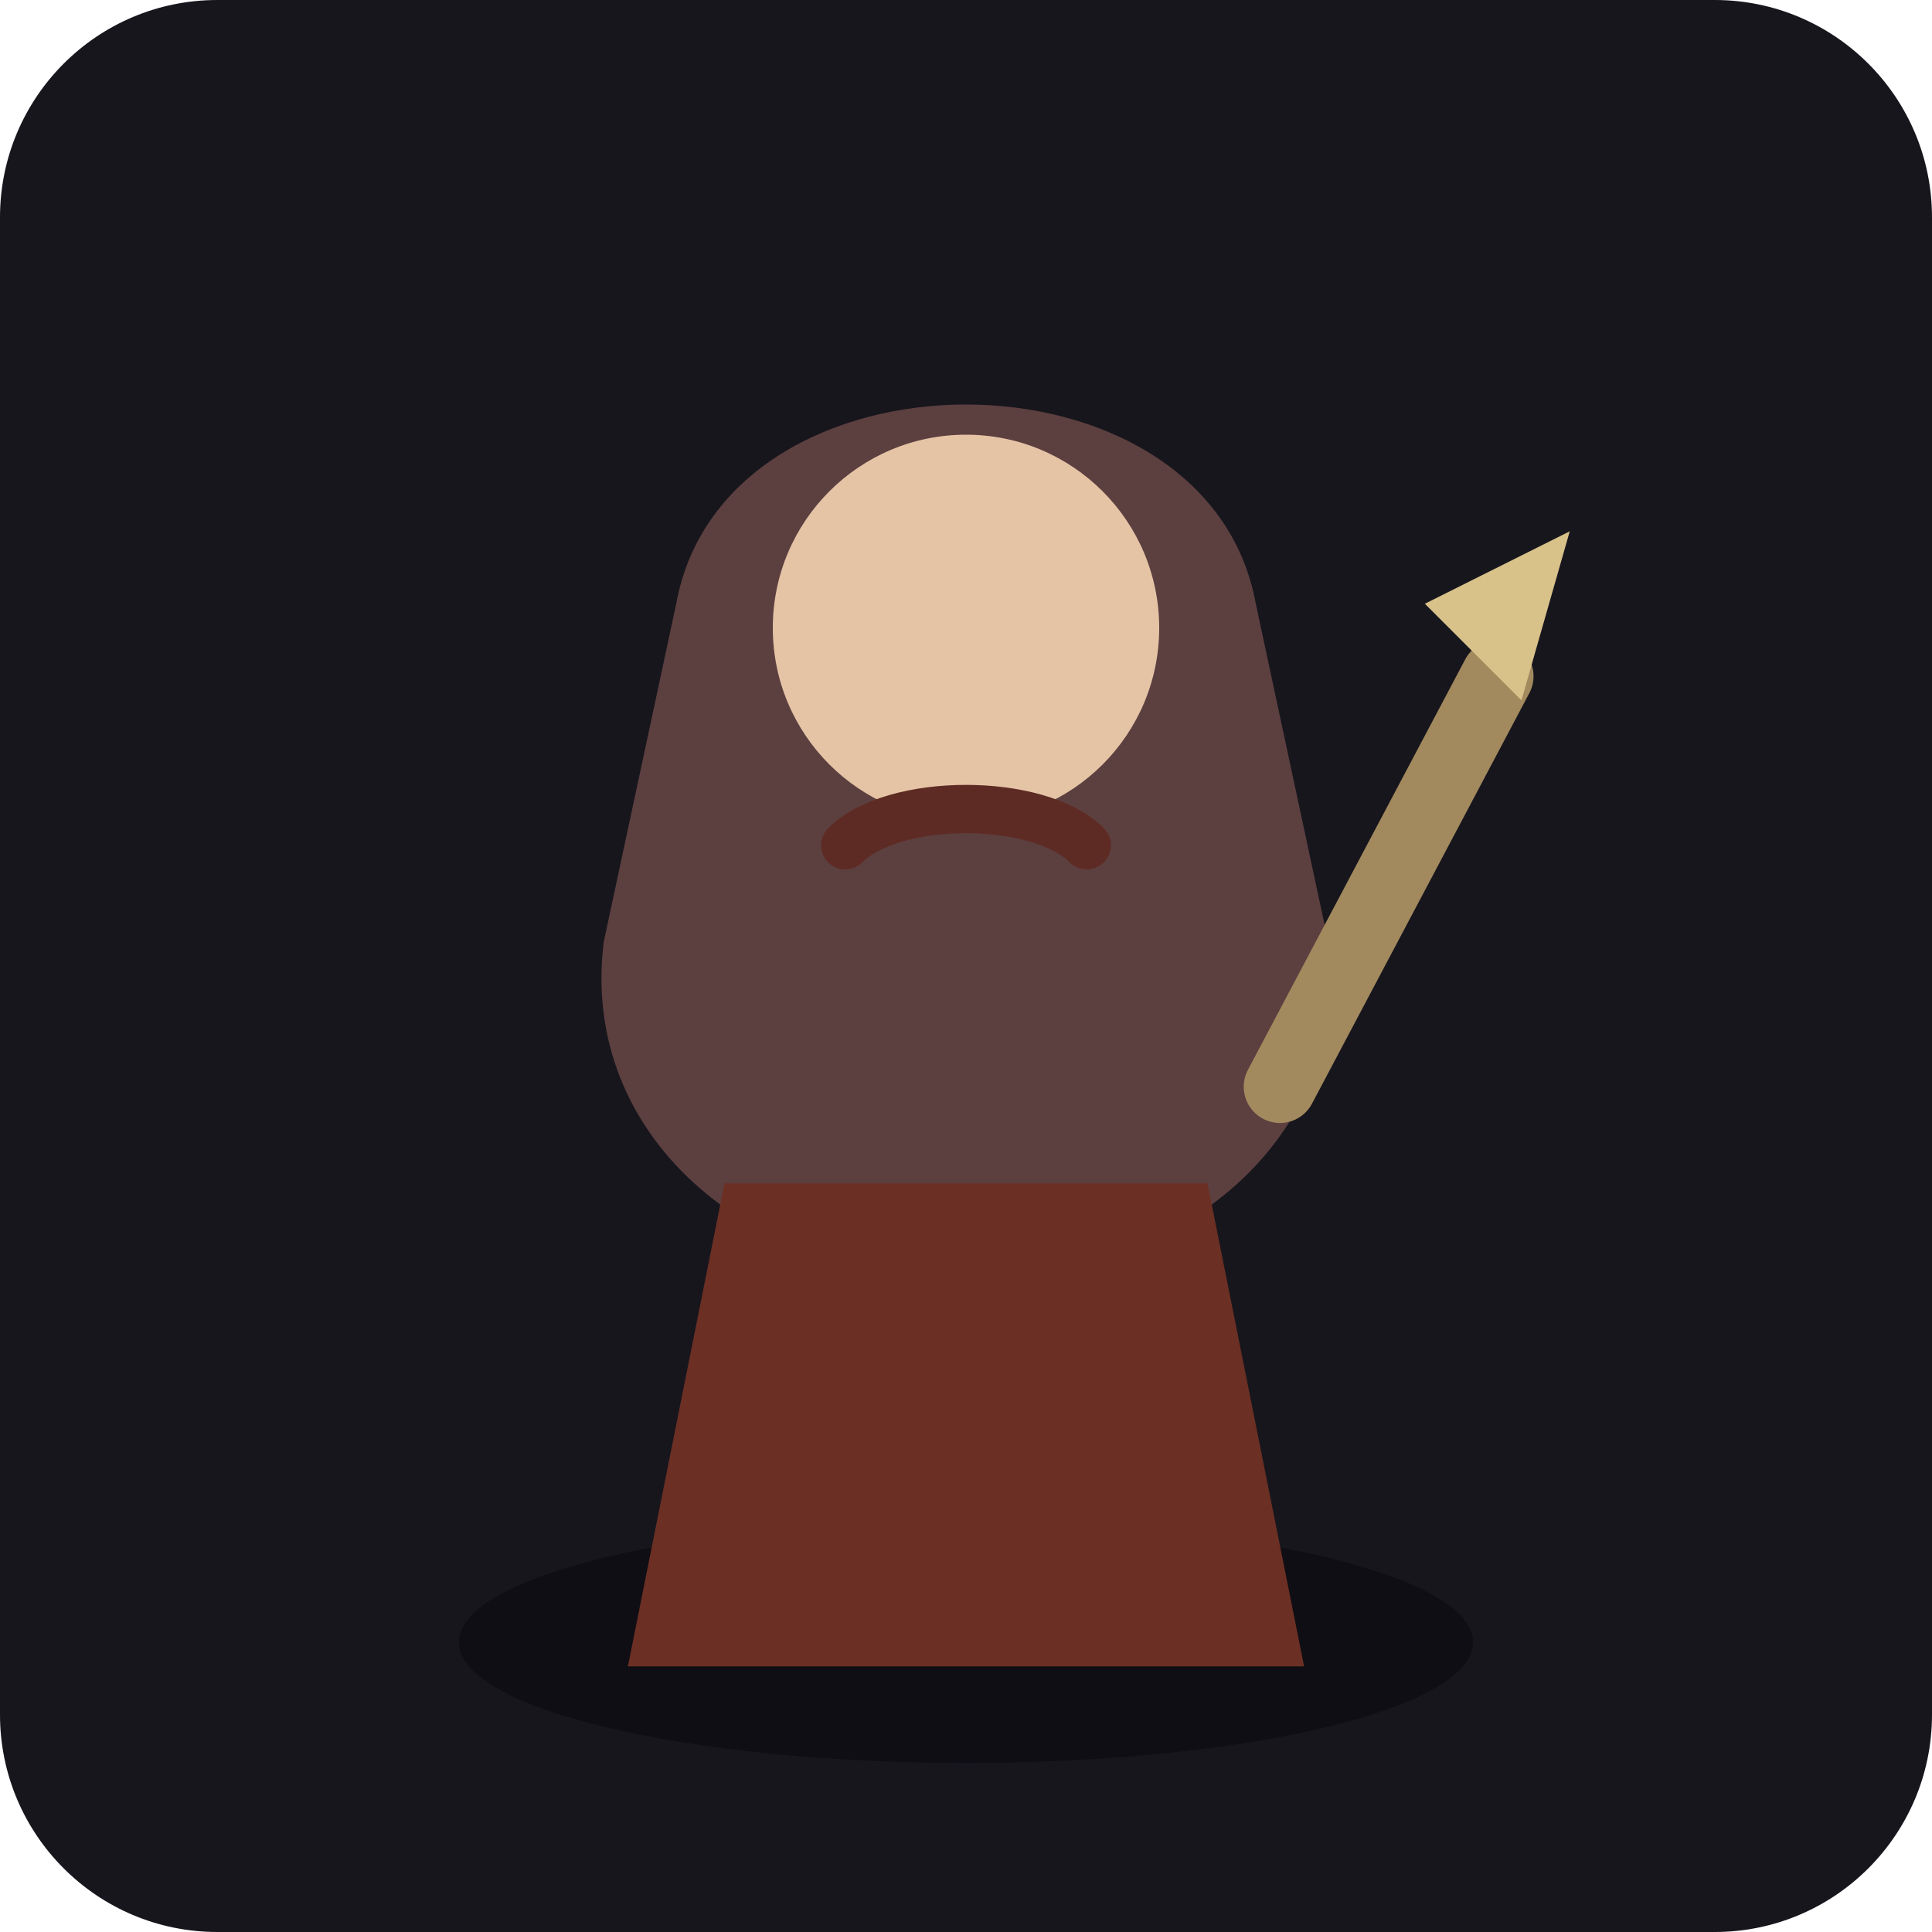
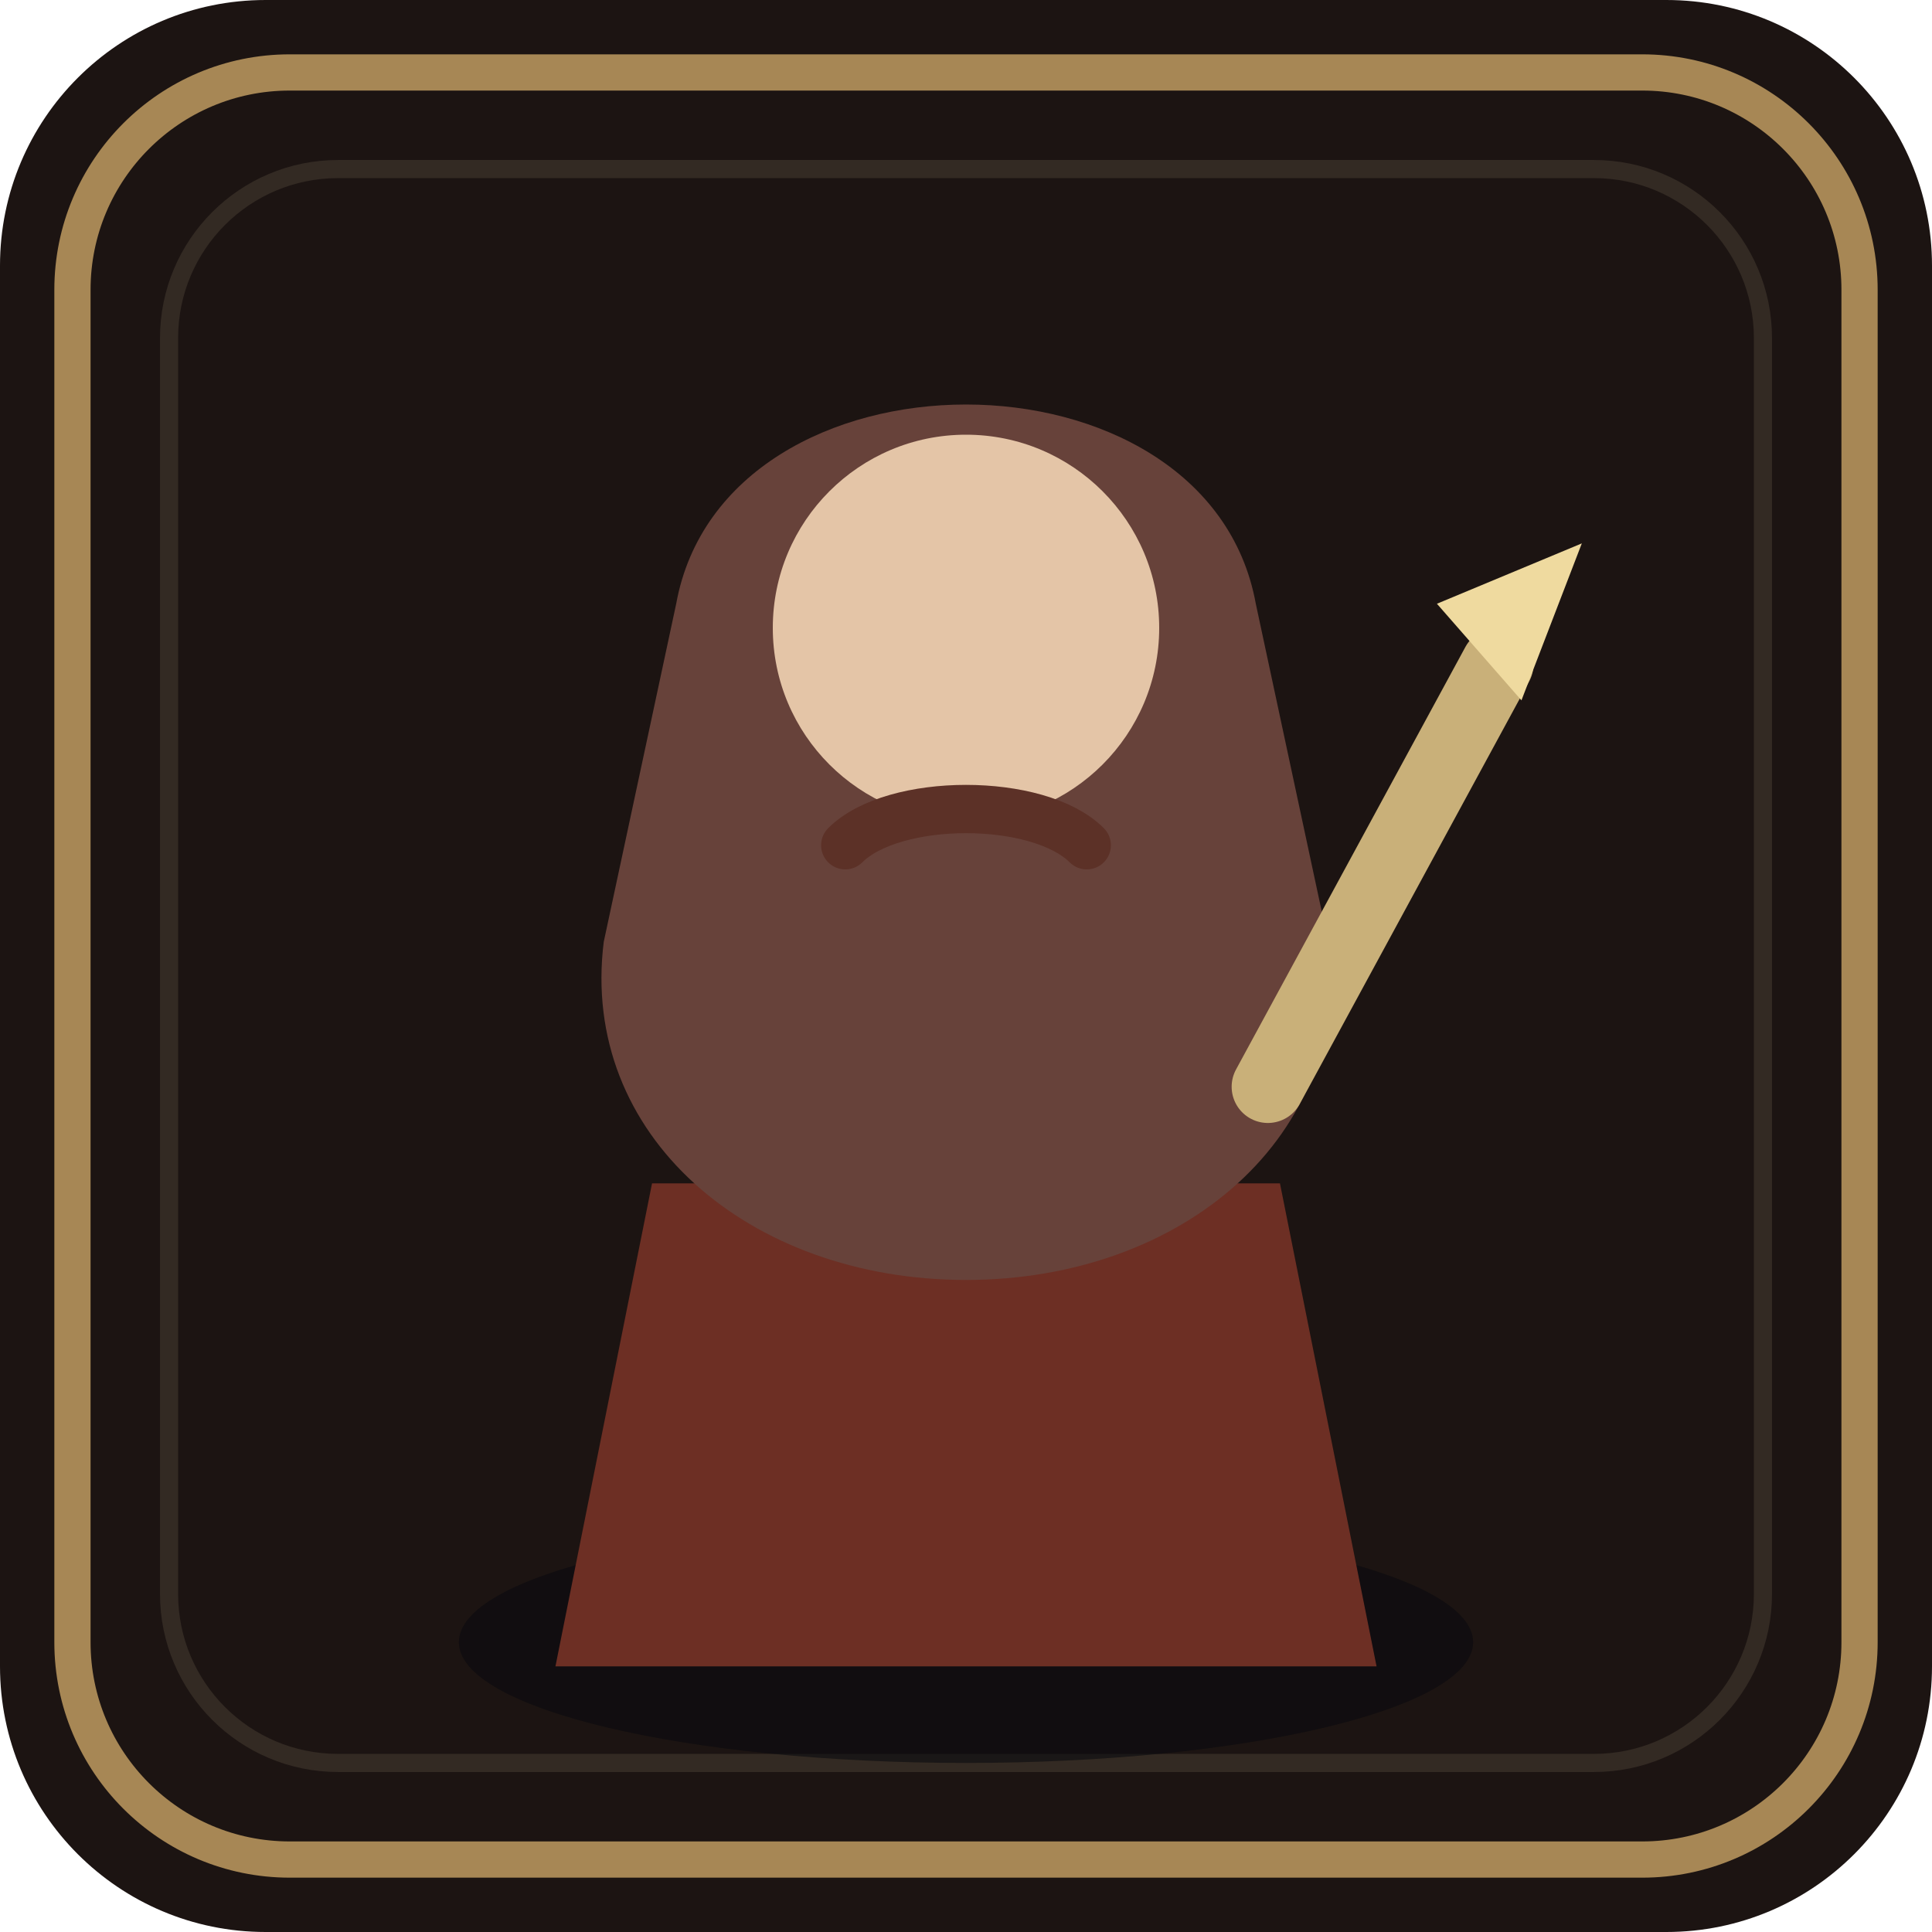
<svg xmlns="http://www.w3.org/2000/svg" width="160" height="160" viewBox="0 0 160 160">
-   <rect width="160" height="160" rx="18" fill="#17161d" />
+   <rect width="160" height="160" rx="22" fill="#1c1412" />
+   <rect x="6" y="6" width="148" height="148" rx="18" fill="none" stroke="#c9a465" stroke-opacity="0.80" stroke-width="3" />
+   <rect x="14" y="14" width="132" height="132" rx="14" fill="none" stroke="#f0deae" stroke-opacity="0.11" stroke-width="1.5" />
  <ellipse cx="80" cy="136" rx="42" ry="10" fill="#09090d" opacity="0.58" />
-   <path d="M56 50 C60 28, 100 28, 104 50 L110 78 C112 94, 98 106, 80 106 C62 106, 48 94, 50 78 Z" fill="#5c3f3f" />
-   <circle cx="80" cy="52" r="16" fill="#e5c4a6" />
-   <path d="M60 98 L100 98 L108 138 L52 138 Z" fill="#6c2f24" />
-   <path d="M106 90 L124 56" stroke="#a28a5e" stroke-width="6" stroke-linecap="round" />
-   <path d="M118 50 L130 44 L126 58 Z" fill="#d8c28a" />
-   <path d="M70 70 C74 66, 86 66, 90 70" stroke="#5e2b24" stroke-width="4" fill="none" stroke-linecap="round" />
+   <path d="M54 98 L106 98 L114 138 L46 138 Z" fill="#6d2f24" />
+   <path d="M56 50 C60 28, 100 28, 104 50 L110 78 C112 94, 98 106, 80 106 C62 106, 48 94, 50 78 Z" fill="#67423a" />
+   <circle cx="80" cy="52" r="16" fill="#e4c5a7" />
+   <path d="M105 90 L124 55" stroke="#c9b079" stroke-width="6" stroke-linecap="round" />
+   <path d="M119 50 L131 45 L126 58 Z" fill="#efda9f" />
+   <path d="M70 70 C74 66, 86 66, 90 70" stroke="#5c3127" stroke-width="4" fill="none" stroke-linecap="round" />
</svg>
